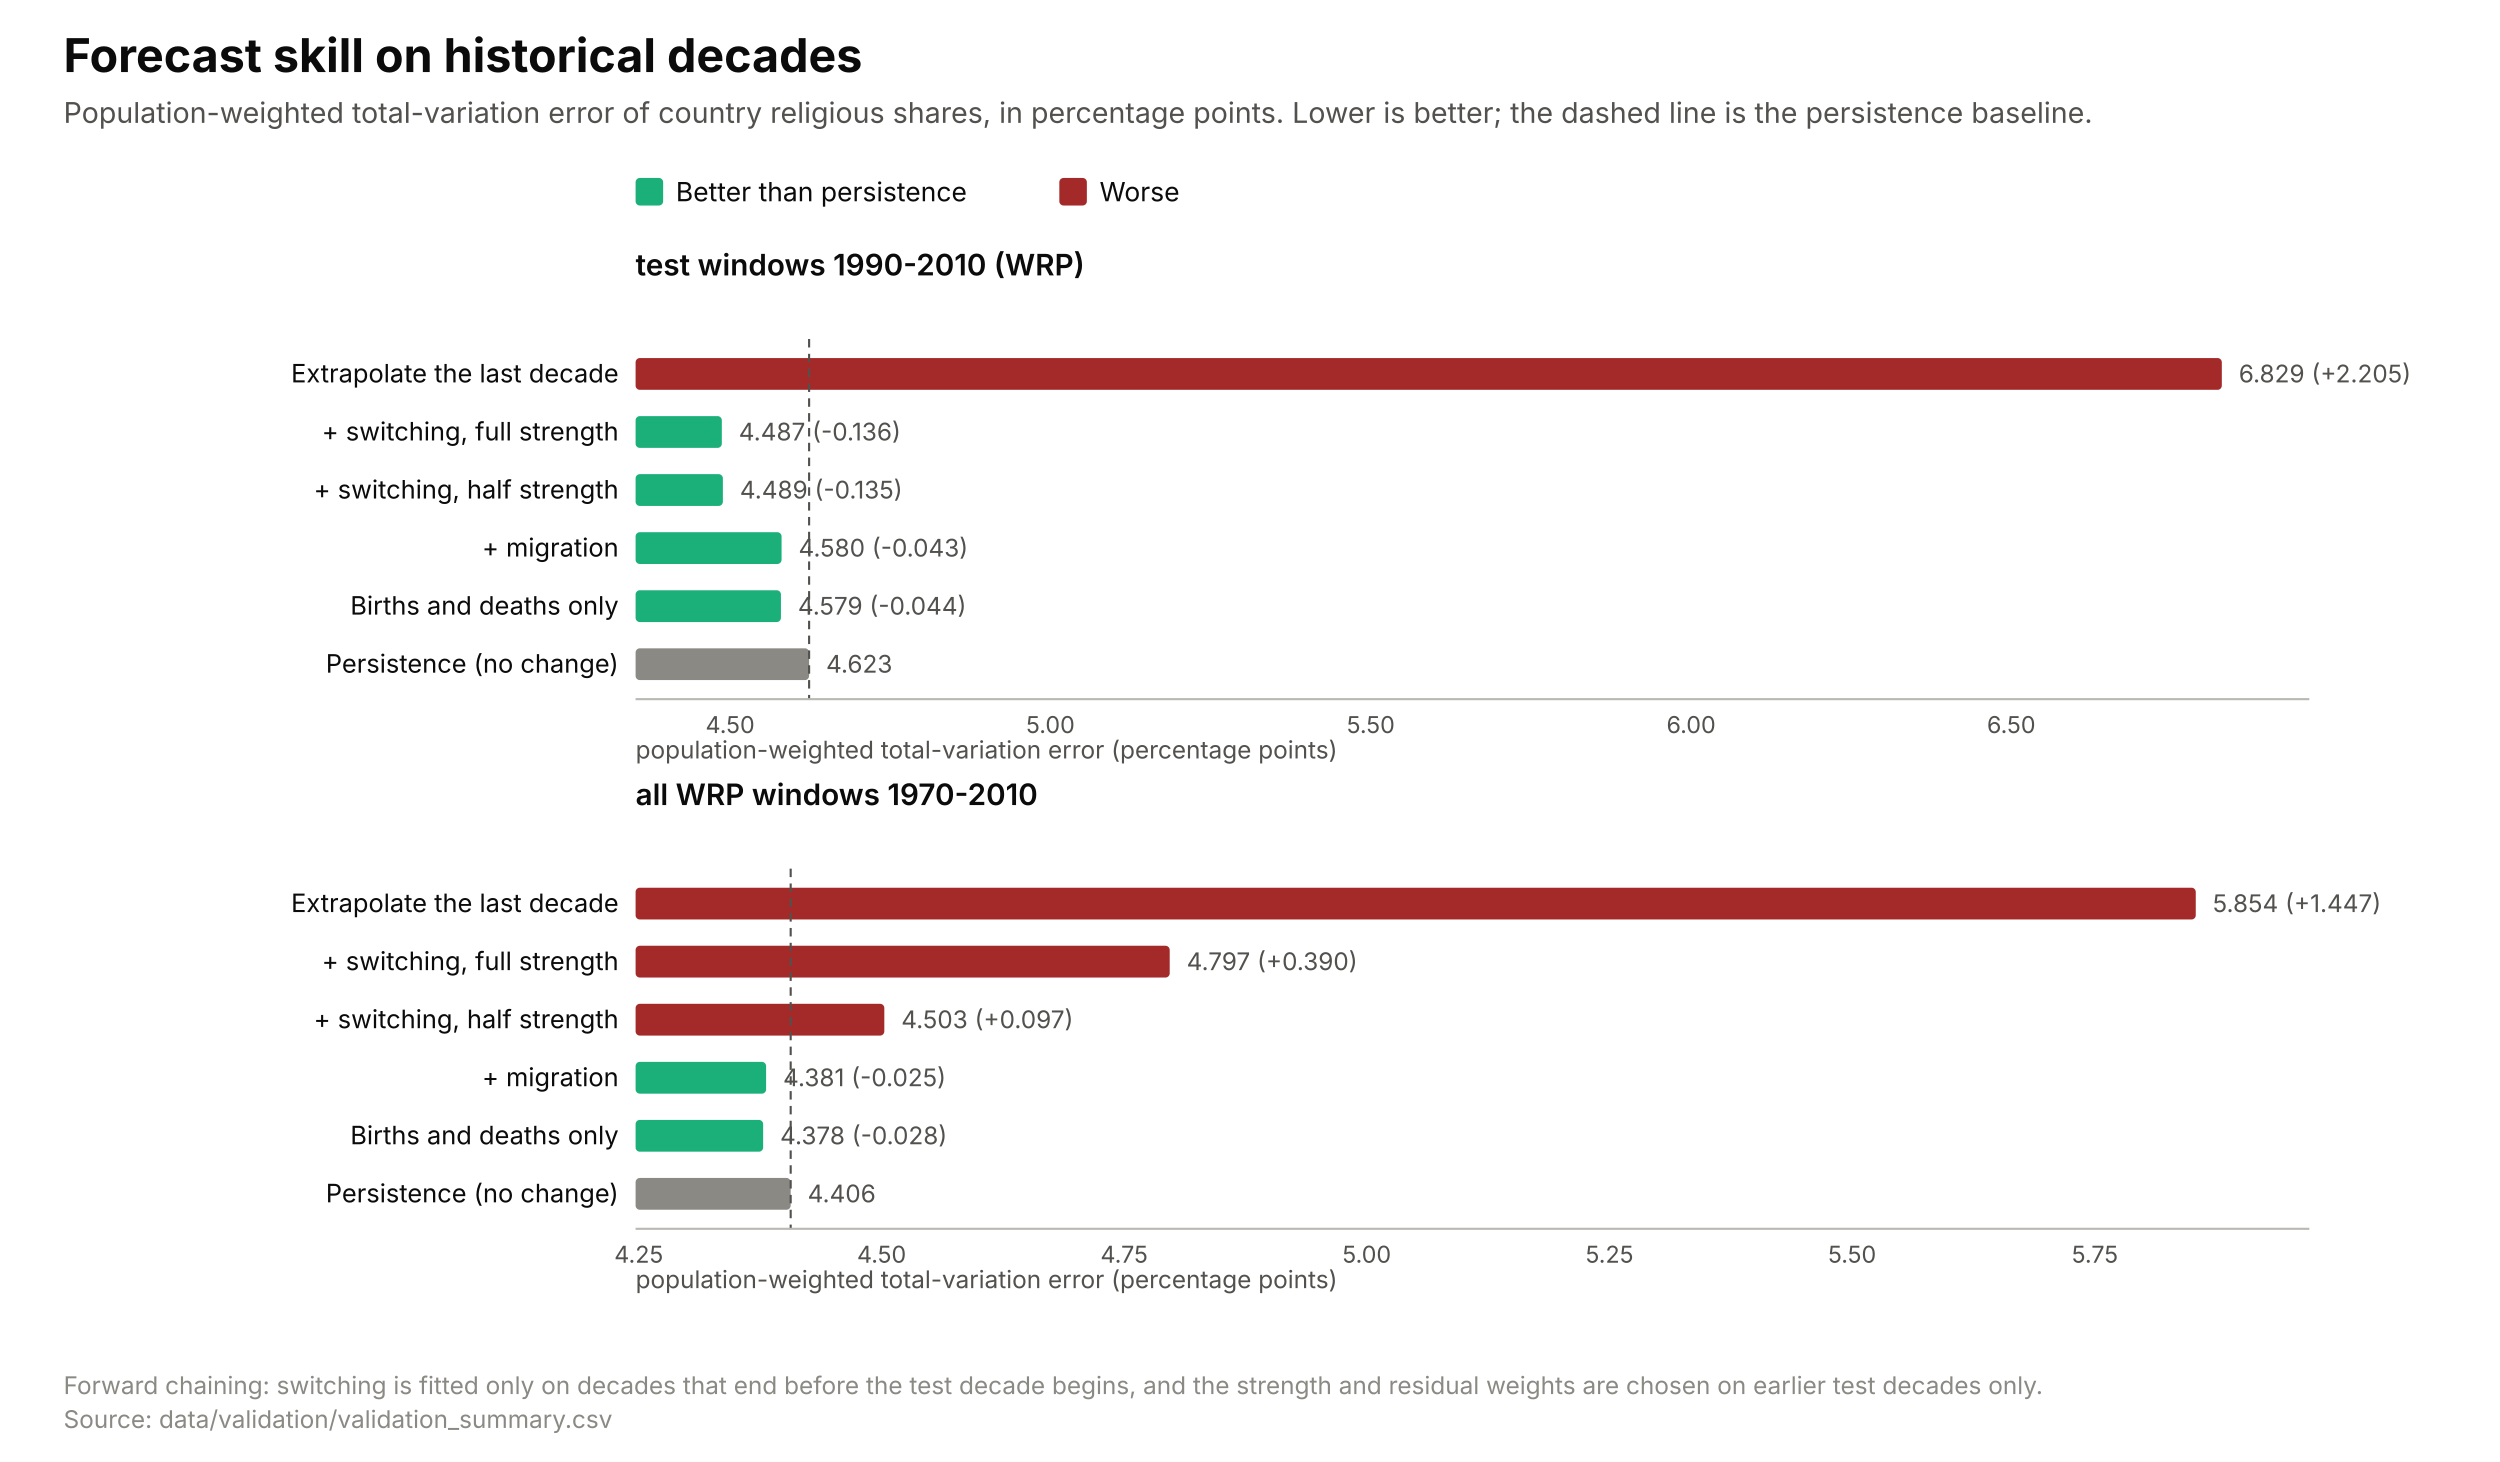
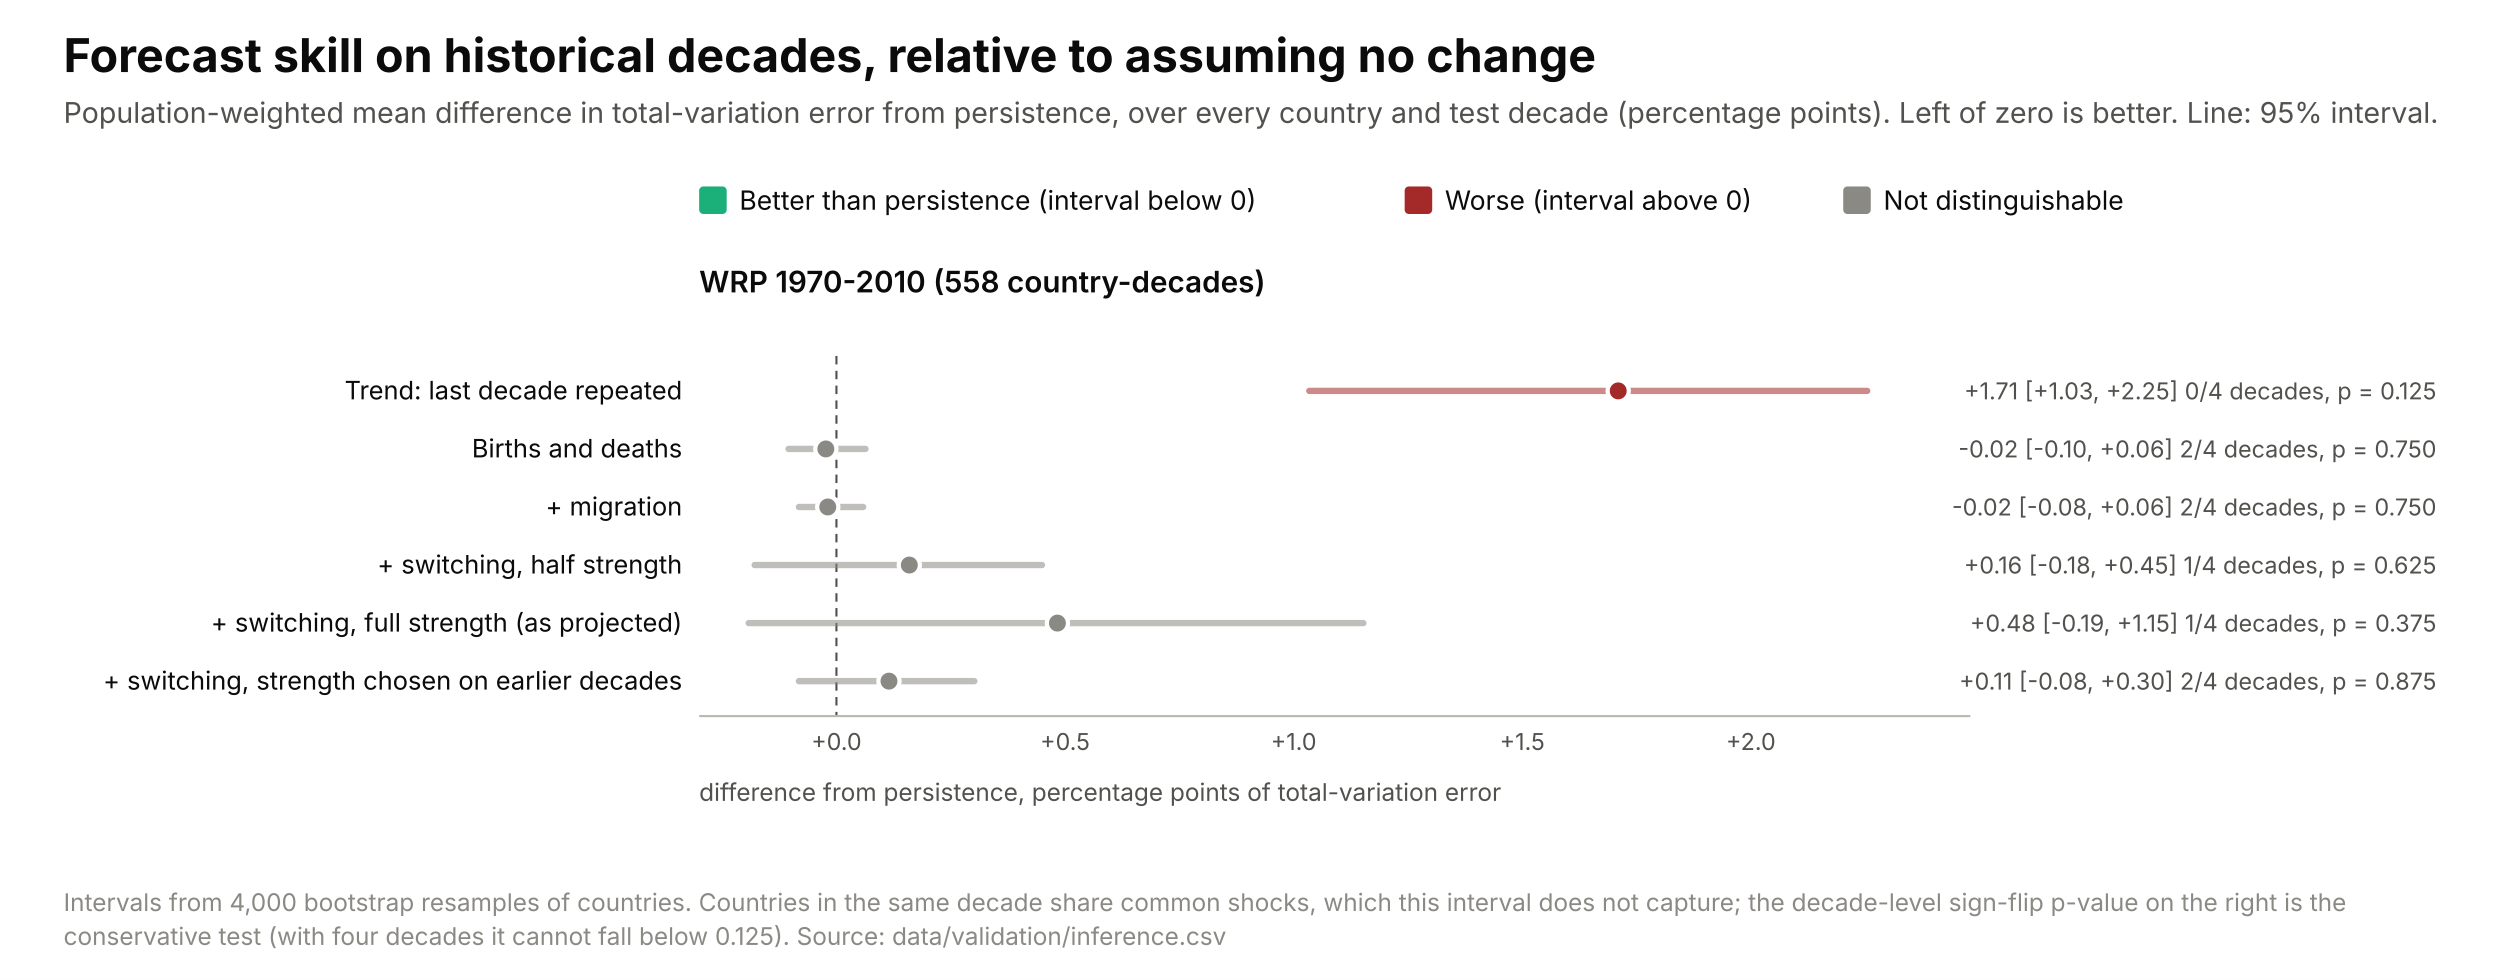
- <svg xmlns="http://www.w3.org/2000/svg" viewBox="0 0 1180 690" role="img" font-family="system-ui,-apple-system,Segoe UI,sans-serif">
+ <svg xmlns="http://www.w3.org/2000/svg" viewBox="0 0 1180 462" role="img" font-family="system-ui,-apple-system,Segoe UI,sans-serif">
  <rect width="100%" height="100%" fill="#ffffff" />
-   <text x="30" y="34" font-size="22" font-weight="700" fill="#0b0b0b">Forecast skill on historical decades</text>
-   <text x="30" y="58" font-size="13.5" fill="#52514e">Population-weighted total-variation error of country religious shares, in percentage points. Lower is better; the dashed line is the persistence baseline.</text>
-   <text x="300.0" y="130.0" font-size="14" fill="#0b0b0b" text-anchor="start" font-weight="600">test windows 1990-2010 (WRP)</text>
-   <text x="344.6" y="346.0" font-size="11" fill="#52514e" text-anchor="middle">4.50</text>
-   <text x="495.8" y="346.0" font-size="11" fill="#52514e" text-anchor="middle">5.00</text>
-   <text x="647.0" y="346.0" font-size="11" fill="#52514e" text-anchor="middle">5.50</text>
-   <text x="798.2" y="346.0" font-size="11" fill="#52514e" text-anchor="middle">6.00</text>
-   <text x="949.3" y="346.0" font-size="11" fill="#52514e" text-anchor="middle">6.50</text>
-   <rect x="300.0" y="306.0" width="81.9" height="15" rx="2" fill="#8a8984" />
-   <text x="292.0" y="317.5" font-size="12" fill="#0b0b0b" text-anchor="end">Persistence (no change)</text>
-   <text x="389.9" y="317.5" font-size="11.5" fill="#52514e" text-anchor="start">4.623</text>
-   <rect x="300.0" y="278.6" width="68.6" height="15" rx="2" fill="#1baf7a" />
-   <text x="292.0" y="290.1" font-size="12" fill="#0b0b0b" text-anchor="end">Births and deaths only</text>
-   <text x="376.6" y="290.1" font-size="11.5" fill="#52514e" text-anchor="start">4.579  (-0.044)</text>
-   <rect x="300.0" y="251.2" width="68.9" height="15" rx="2" fill="#1baf7a" />
-   <text x="292.0" y="262.7" font-size="12" fill="#0b0b0b" text-anchor="end">+ migration</text>
-   <text x="376.9" y="262.7" font-size="11.5" fill="#52514e" text-anchor="start">4.580  (-0.043)</text>
-   <rect x="300.0" y="223.8" width="41.2" height="15" rx="2" fill="#1baf7a" />
-   <text x="292.0" y="235.3" font-size="12" fill="#0b0b0b" text-anchor="end">+ switching, half strength</text>
-   <text x="349.2" y="235.3" font-size="11.5" fill="#52514e" text-anchor="start">4.489  (-0.135)</text>
-   <rect x="300.0" y="196.4" width="40.7" height="15" rx="2" fill="#1baf7a" />
-   <text x="292.0" y="207.9" font-size="12" fill="#0b0b0b" text-anchor="end">+ switching, full strength</text>
-   <text x="348.7" y="207.9" font-size="11.5" fill="#52514e" text-anchor="start">4.487  (-0.136)</text>
-   <rect x="300.0" y="169.0" width="748.7" height="15" rx="2" fill="#a32a28" />
-   <text x="292.0" y="180.5" font-size="12" fill="#0b0b0b" text-anchor="end">Extrapolate the last decade</text>
-   <text x="1056.7" y="180.5" font-size="11.5" fill="#52514e" text-anchor="start">6.829  (+2.205)</text>
-   <line x1="381.9" y1="160.0" x2="381.9" y2="330.0" stroke="#52514e" stroke-width="1" stroke-dasharray="4 3" />
-   <line x1="300.0" y1="330.0" x2="1090.0" y2="330.0" stroke="#b9b8b2" stroke-width="1" />
-   <text x="300.0" y="358.0" font-size="11.5" fill="#52514e" text-anchor="start">population-weighted total-variation error (percentage points)</text>
-   <text x="300.0" y="380.0" font-size="14" fill="#0b0b0b" text-anchor="start" font-weight="600">all WRP windows 1970-2010</text>
-   <text x="301.5" y="596.0" font-size="11" fill="#52514e" text-anchor="middle">4.25</text>
-   <text x="416.1" y="596.0" font-size="11" fill="#52514e" text-anchor="middle">4.50</text>
-   <text x="530.6" y="596.0" font-size="11" fill="#52514e" text-anchor="middle">4.75</text>
-   <text x="645.1" y="596.0" font-size="11" fill="#52514e" text-anchor="middle">5.00</text>
-   <text x="759.7" y="596.0" font-size="11" fill="#52514e" text-anchor="middle">5.25</text>
-   <text x="874.2" y="596.0" font-size="11" fill="#52514e" text-anchor="middle">5.50</text>
-   <text x="988.8" y="596.0" font-size="11" fill="#52514e" text-anchor="middle">5.75</text>
-   <rect x="300.0" y="556.0" width="73.2" height="15" rx="2" fill="#8a8984" />
-   <text x="292.0" y="567.5" font-size="12" fill="#0b0b0b" text-anchor="end">Persistence (no change)</text>
-   <text x="381.2" y="567.5" font-size="11.5" fill="#52514e" text-anchor="start">4.406</text>
-   <rect x="300.0" y="528.6" width="60.2" height="15" rx="2" fill="#1baf7a" />
-   <text x="292.0" y="540.1" font-size="12" fill="#0b0b0b" text-anchor="end">Births and deaths only</text>
-   <text x="368.2" y="540.1" font-size="11.5" fill="#52514e" text-anchor="start">4.378  (-0.028)</text>
-   <rect x="300.0" y="501.2" width="61.6" height="15" rx="2" fill="#1baf7a" />
-   <text x="292.0" y="512.7" font-size="12" fill="#0b0b0b" text-anchor="end">+ migration</text>
-   <text x="369.6" y="512.7" font-size="11.5" fill="#52514e" text-anchor="start">4.381  (-0.025)</text>
-   <rect x="300.0" y="473.8" width="117.4" height="15" rx="2" fill="#a32a28" />
-   <text x="292.0" y="485.3" font-size="12" fill="#0b0b0b" text-anchor="end">+ switching, half strength</text>
-   <text x="425.4" y="485.3" font-size="11.5" fill="#52514e" text-anchor="start">4.503  (+0.097)</text>
-   <rect x="300.0" y="446.4" width="252.1" height="15" rx="2" fill="#a32a28" />
-   <text x="292.0" y="457.9" font-size="12" fill="#0b0b0b" text-anchor="end">+ switching, full strength</text>
-   <text x="560.1" y="457.9" font-size="11.5" fill="#52514e" text-anchor="start">4.797  (+0.390)</text>
-   <rect x="300.0" y="419.0" width="736.4" height="15" rx="2" fill="#a32a28" />
-   <text x="292.0" y="430.5" font-size="12" fill="#0b0b0b" text-anchor="end">Extrapolate the last decade</text>
-   <text x="1044.4" y="430.5" font-size="11.5" fill="#52514e" text-anchor="start">5.854  (+1.447)</text>
-   <line x1="373.2" y1="410.0" x2="373.2" y2="580.0" stroke="#52514e" stroke-width="1" stroke-dasharray="4 3" />
-   <line x1="300.0" y1="580.0" x2="1090.0" y2="580.0" stroke="#b9b8b2" stroke-width="1" />
-   <text x="300.0" y="608.0" font-size="11.5" fill="#52514e" text-anchor="start">population-weighted total-variation error (percentage points)</text>
-   <rect x="300.0" y="84.0" width="13" height="13" rx="2" fill="#1baf7a" />
-   <text x="319.0" y="95.0" font-size="12.5" fill="#0b0b0b" text-anchor="start">Better than persistence</text>
-   <rect x="500.0" y="84.0" width="13" height="13" rx="2" fill="#a32a28" />
-   <text x="519.0" y="95.0" font-size="12.5" fill="#0b0b0b" text-anchor="start">Worse</text>
-   <text x="30.0" y="658.0" font-size="11.5" fill="#8a8984" text-anchor="start">Forward chaining: switching is fitted only on decades that end before the test decade begins, and the strength and residual weights are chosen on earlier test decades only.</text>
-   <text x="30.0" y="674.0" font-size="11.5" fill="#8a8984" text-anchor="start">Source: data/validation/validation_summary.csv</text>
+   <text x="30" y="34" font-size="22" font-weight="700" fill="#0b0b0b">Forecast skill on historical decades, relative to assuming no change</text>
+   <text x="30" y="58" font-size="13.5" fill="#52514e">Population-weighted mean difference in total-variation error from persistence, over every country and test decade (percentage points). Left of zero is better. Line: 95% interval.</text>
+   <text x="330.0" y="138.0" font-size="14" fill="#0b0b0b" text-anchor="start" font-weight="600">WRP 1970-2010 (558 country-decades)</text>
+   <text x="394.8" y="354.0" font-size="11" fill="#52514e" text-anchor="middle">+0.0</text>
+   <text x="502.7" y="354.0" font-size="11" fill="#52514e" text-anchor="middle">+0.5</text>
+   <text x="610.6" y="354.0" font-size="11" fill="#52514e" text-anchor="middle">+1.0</text>
+   <text x="718.5" y="354.0" font-size="11" fill="#52514e" text-anchor="middle">+1.5</text>
+   <text x="826.4" y="354.0" font-size="11" fill="#52514e" text-anchor="middle">+2.0</text>
+   <line x1="394.8" y1="168.0" x2="394.8" y2="338.0" stroke="#52514e" stroke-width="1" stroke-dasharray="4 3" />
+   <line x1="330.0" y1="338.0" x2="930.0" y2="338.0" stroke="#b9b8b2" stroke-width="1" />
+   <line x1="377.1" y1="321.5" x2="459.9" y2="321.5" stroke="#8a8984" stroke-width="3" stroke-linecap="round" opacity="0.55" />
+   <g>
+     <circle cx="419.6" cy="321.5" r="5" fill="#8a8984" stroke="#ffffff" stroke-width="2" />
+     <circle cx="419.6" cy="321.5" r="12" fill="transparent" />
+   </g>
+   <text x="322.0" y="325.5" font-size="12" fill="#0b0b0b" text-anchor="end">+ switching, strength chosen on earlier decades</text>
+   <text x="1150.0" y="325.5" font-size="11" fill="#52514e" text-anchor="end">+0.11  [-0.08, +0.30]   2/4 decades, p = 0.875</text>
+   <line x1="353.4" y1="294.1" x2="643.5" y2="294.1" stroke="#8a8984" stroke-width="3" stroke-linecap="round" opacity="0.55" />
+   <g>
+     <circle cx="499.1" cy="294.1" r="5" fill="#8a8984" stroke="#ffffff" stroke-width="2" />
+     <circle cx="499.1" cy="294.1" r="12" fill="transparent" />
+   </g>
+   <text x="322.0" y="298.1" font-size="12" fill="#0b0b0b" text-anchor="end">+ switching, full strength (as projected)</text>
+   <text x="1150.0" y="298.1" font-size="11" fill="#52514e" text-anchor="end">+0.48  [-0.19, +1.15]   1/4 decades, p = 0.375</text>
+   <line x1="356.2" y1="266.7" x2="491.8" y2="266.7" stroke="#8a8984" stroke-width="3" stroke-linecap="round" opacity="0.55" />
+   <g>
+     <circle cx="429.2" cy="266.7" r="5" fill="#8a8984" stroke="#ffffff" stroke-width="2" />
+     <circle cx="429.2" cy="266.7" r="12" fill="transparent" />
+   </g>
+   <text x="322.0" y="270.7" font-size="12" fill="#0b0b0b" text-anchor="end">+ switching, half strength</text>
+   <text x="1150.0" y="270.7" font-size="11" fill="#52514e" text-anchor="end">+0.16  [-0.18, +0.45]   1/4 decades, p = 0.625</text>
+   <line x1="377.1" y1="239.3" x2="407.4" y2="239.3" stroke="#8a8984" stroke-width="3" stroke-linecap="round" opacity="0.55" />
+   <g>
+     <circle cx="390.7" cy="239.3" r="5" fill="#8a8984" stroke="#ffffff" stroke-width="2" />
+     <circle cx="390.7" cy="239.3" r="12" fill="transparent" />
+   </g>
+   <text x="322.0" y="243.3" font-size="12" fill="#0b0b0b" text-anchor="end">+ migration</text>
+   <text x="1150.0" y="243.3" font-size="11" fill="#52514e" text-anchor="end">-0.02  [-0.08, +0.06]   2/4 decades, p = 0.750</text>
+   <line x1="372.2" y1="211.9" x2="408.5" y2="211.9" stroke="#8a8984" stroke-width="3" stroke-linecap="round" opacity="0.55" />
+   <g>
+     <circle cx="389.8" cy="211.9" r="5" fill="#8a8984" stroke="#ffffff" stroke-width="2" />
+     <circle cx="389.8" cy="211.9" r="12" fill="transparent" />
+   </g>
+   <text x="322.0" y="215.9" font-size="12" fill="#0b0b0b" text-anchor="end">Births and deaths</text>
+   <text x="1150.0" y="215.9" font-size="11" fill="#52514e" text-anchor="end">-0.02  [-0.10, +0.06]   2/4 decades, p = 0.750</text>
+   <line x1="618.0" y1="184.5" x2="881.3" y2="184.5" stroke="#a32a28" stroke-width="3" stroke-linecap="round" opacity="0.55" />
+   <g>
+     <circle cx="763.8" cy="184.5" r="5" fill="#a32a28" stroke="#ffffff" stroke-width="2" />
+     <circle cx="763.8" cy="184.5" r="12" fill="transparent" />
+   </g>
+   <text x="322.0" y="188.5" font-size="12" fill="#0b0b0b" text-anchor="end">Trend: last decade repeated</text>
+   <text x="1150.0" y="188.5" font-size="11" fill="#52514e" text-anchor="end">+1.71  [+1.03, +2.25]   0/4 decades, p = 0.125</text>
+   <text x="330.0" y="378.0" font-size="11.5" fill="#52514e" text-anchor="start">difference from persistence, percentage points of total-variation error</text>
+   <rect x="330.0" y="88.0" width="13" height="13" rx="2" fill="#1baf7a" />
+   <text x="349.0" y="99.0" font-size="12.5" fill="#0b0b0b" text-anchor="start">Better than persistence (interval below 0)</text>
+   <rect x="663.0" y="88.0" width="13" height="13" rx="2" fill="#a32a28" />
+   <text x="682.0" y="99.0" font-size="12.5" fill="#0b0b0b" text-anchor="start">Worse (interval above 0)</text>
+   <rect x="870.0" y="88.0" width="13" height="13" rx="2" fill="#8a8984" />
+   <text x="889.0" y="99.0" font-size="12.5" fill="#0b0b0b" text-anchor="start">Not distinguishable</text>
+   <text x="30.0" y="430.0" font-size="11.5" fill="#8a8984" text-anchor="start">Intervals from 4,000 bootstrap resamples of countries. Countries in the same decade share common shocks, which this interval does not capture; the decade-level sign-flip p-value on the right is the</text>
+   <text x="30.0" y="446.0" font-size="11.5" fill="#8a8984" text-anchor="start">conservative test (with four decades it cannot fall below 0.125). Source: data/validation/inference.csv</text>
</svg>
